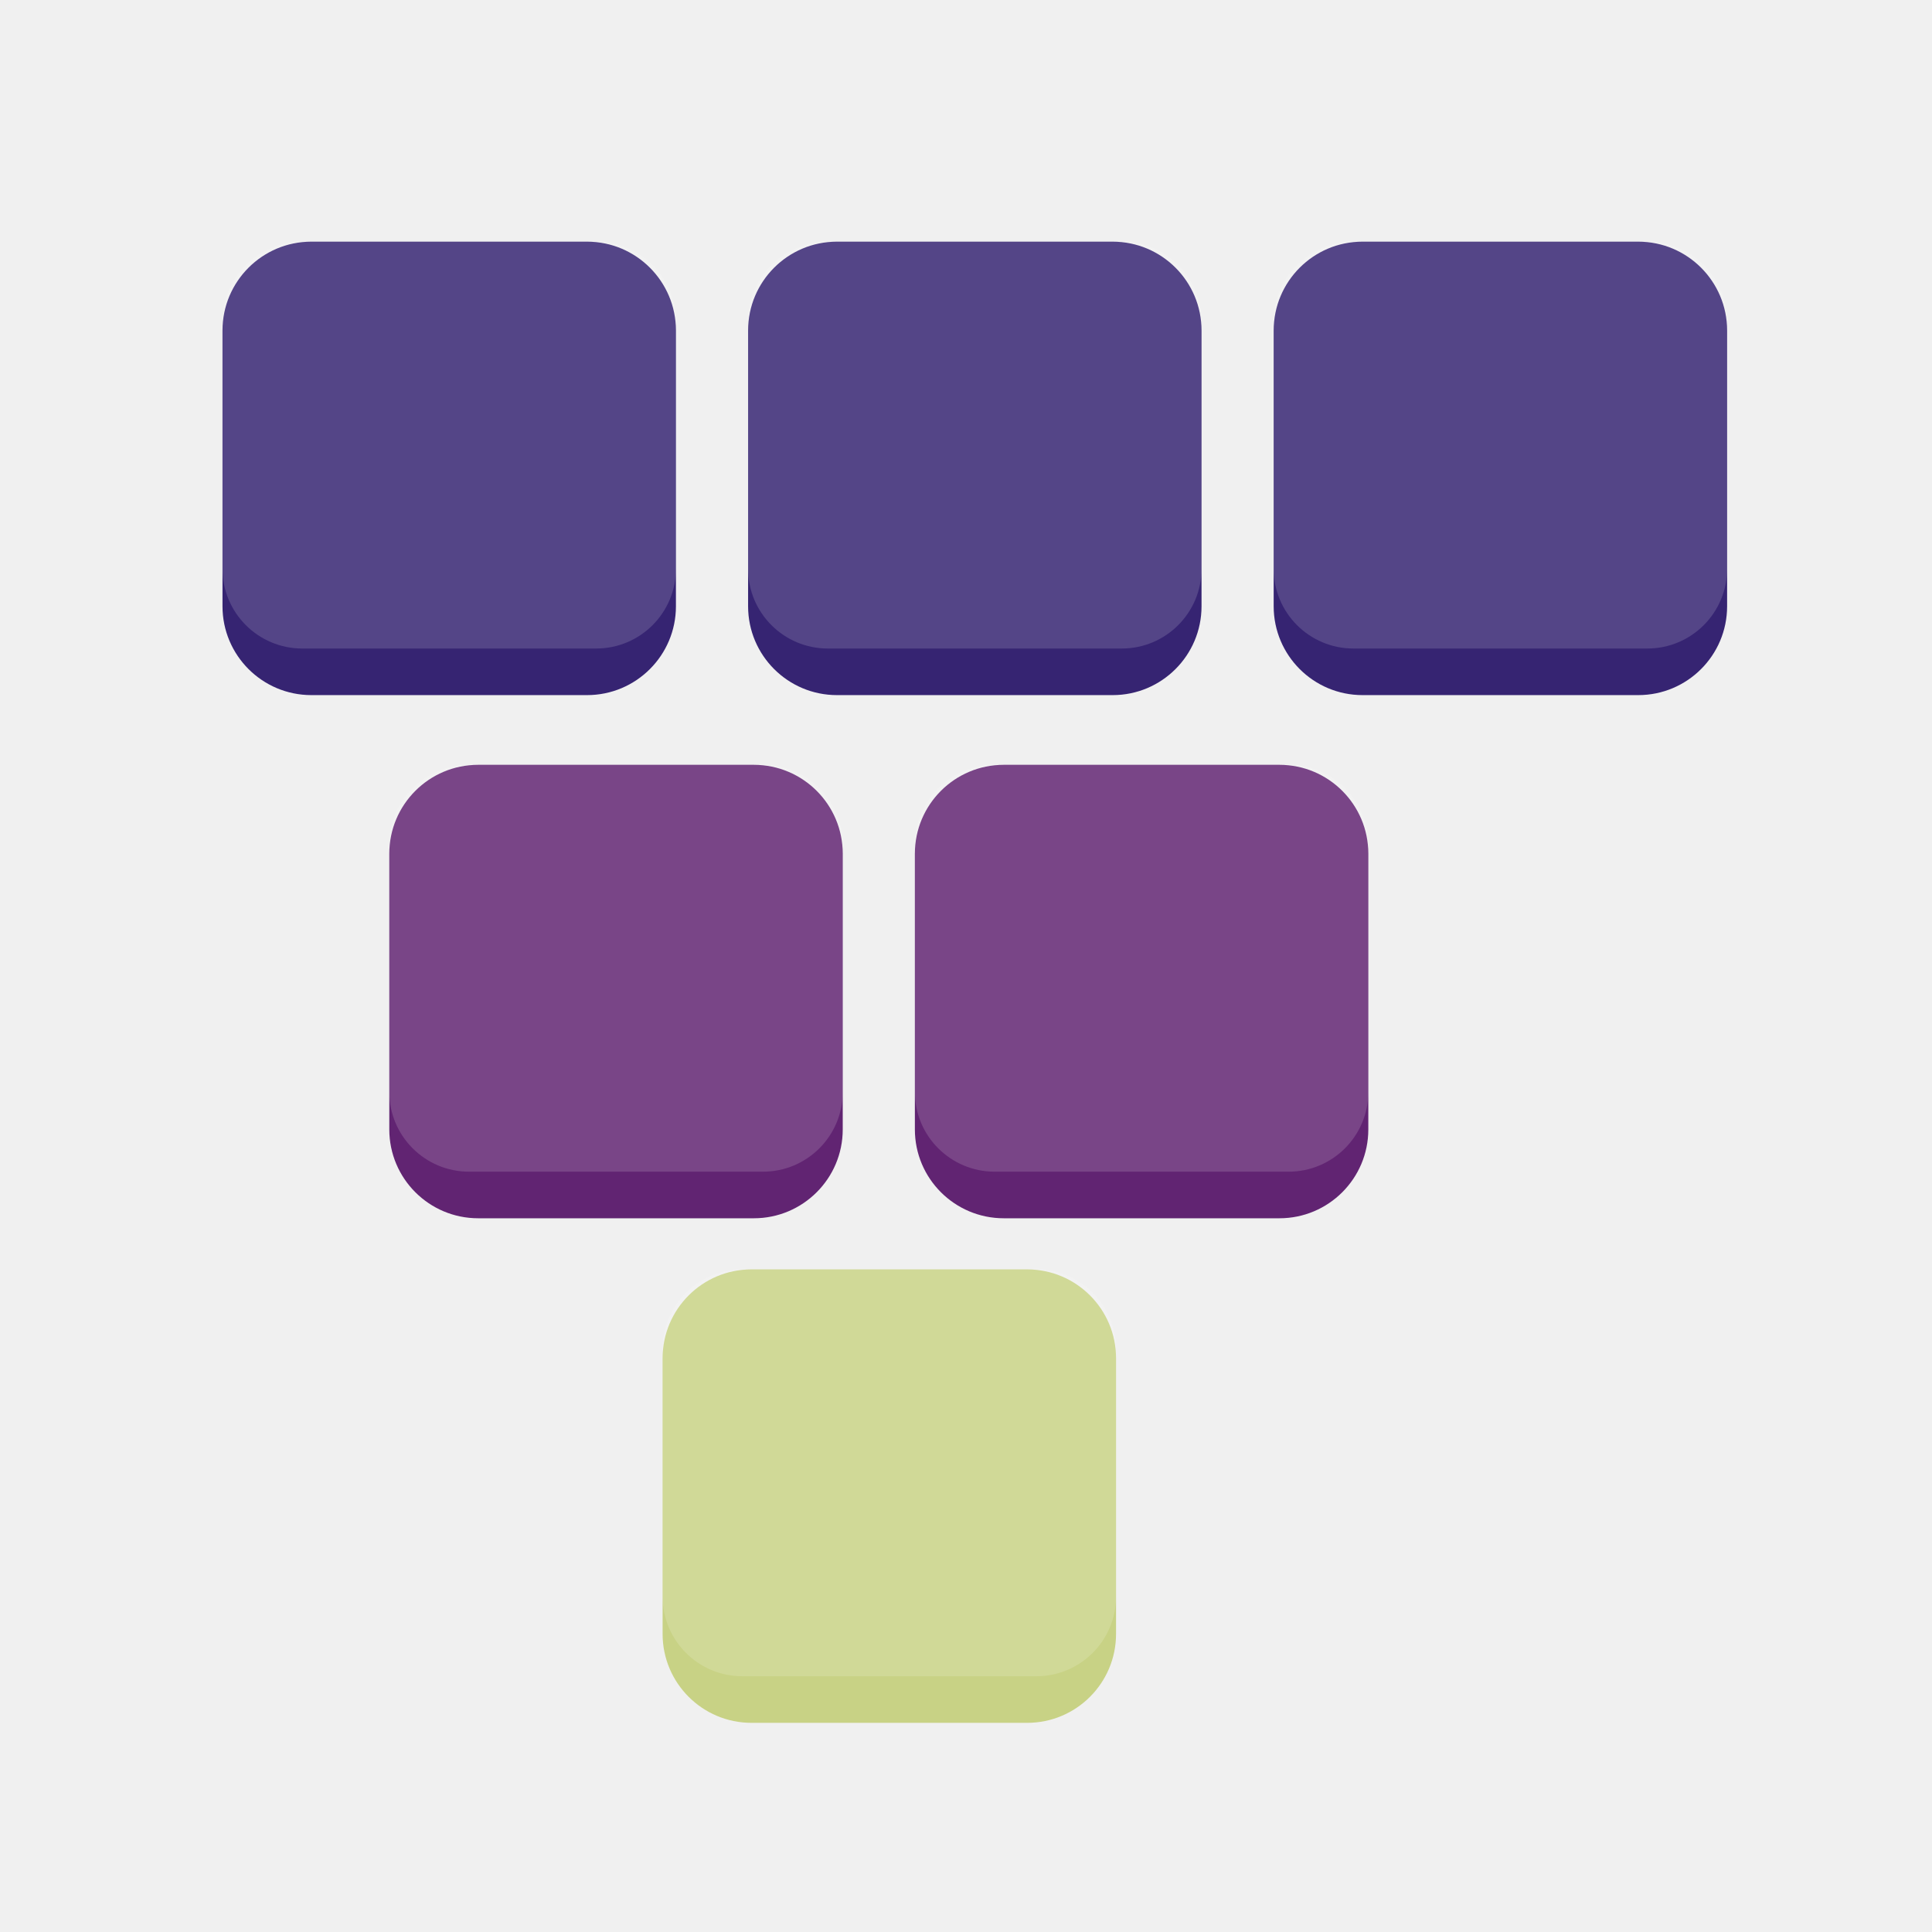
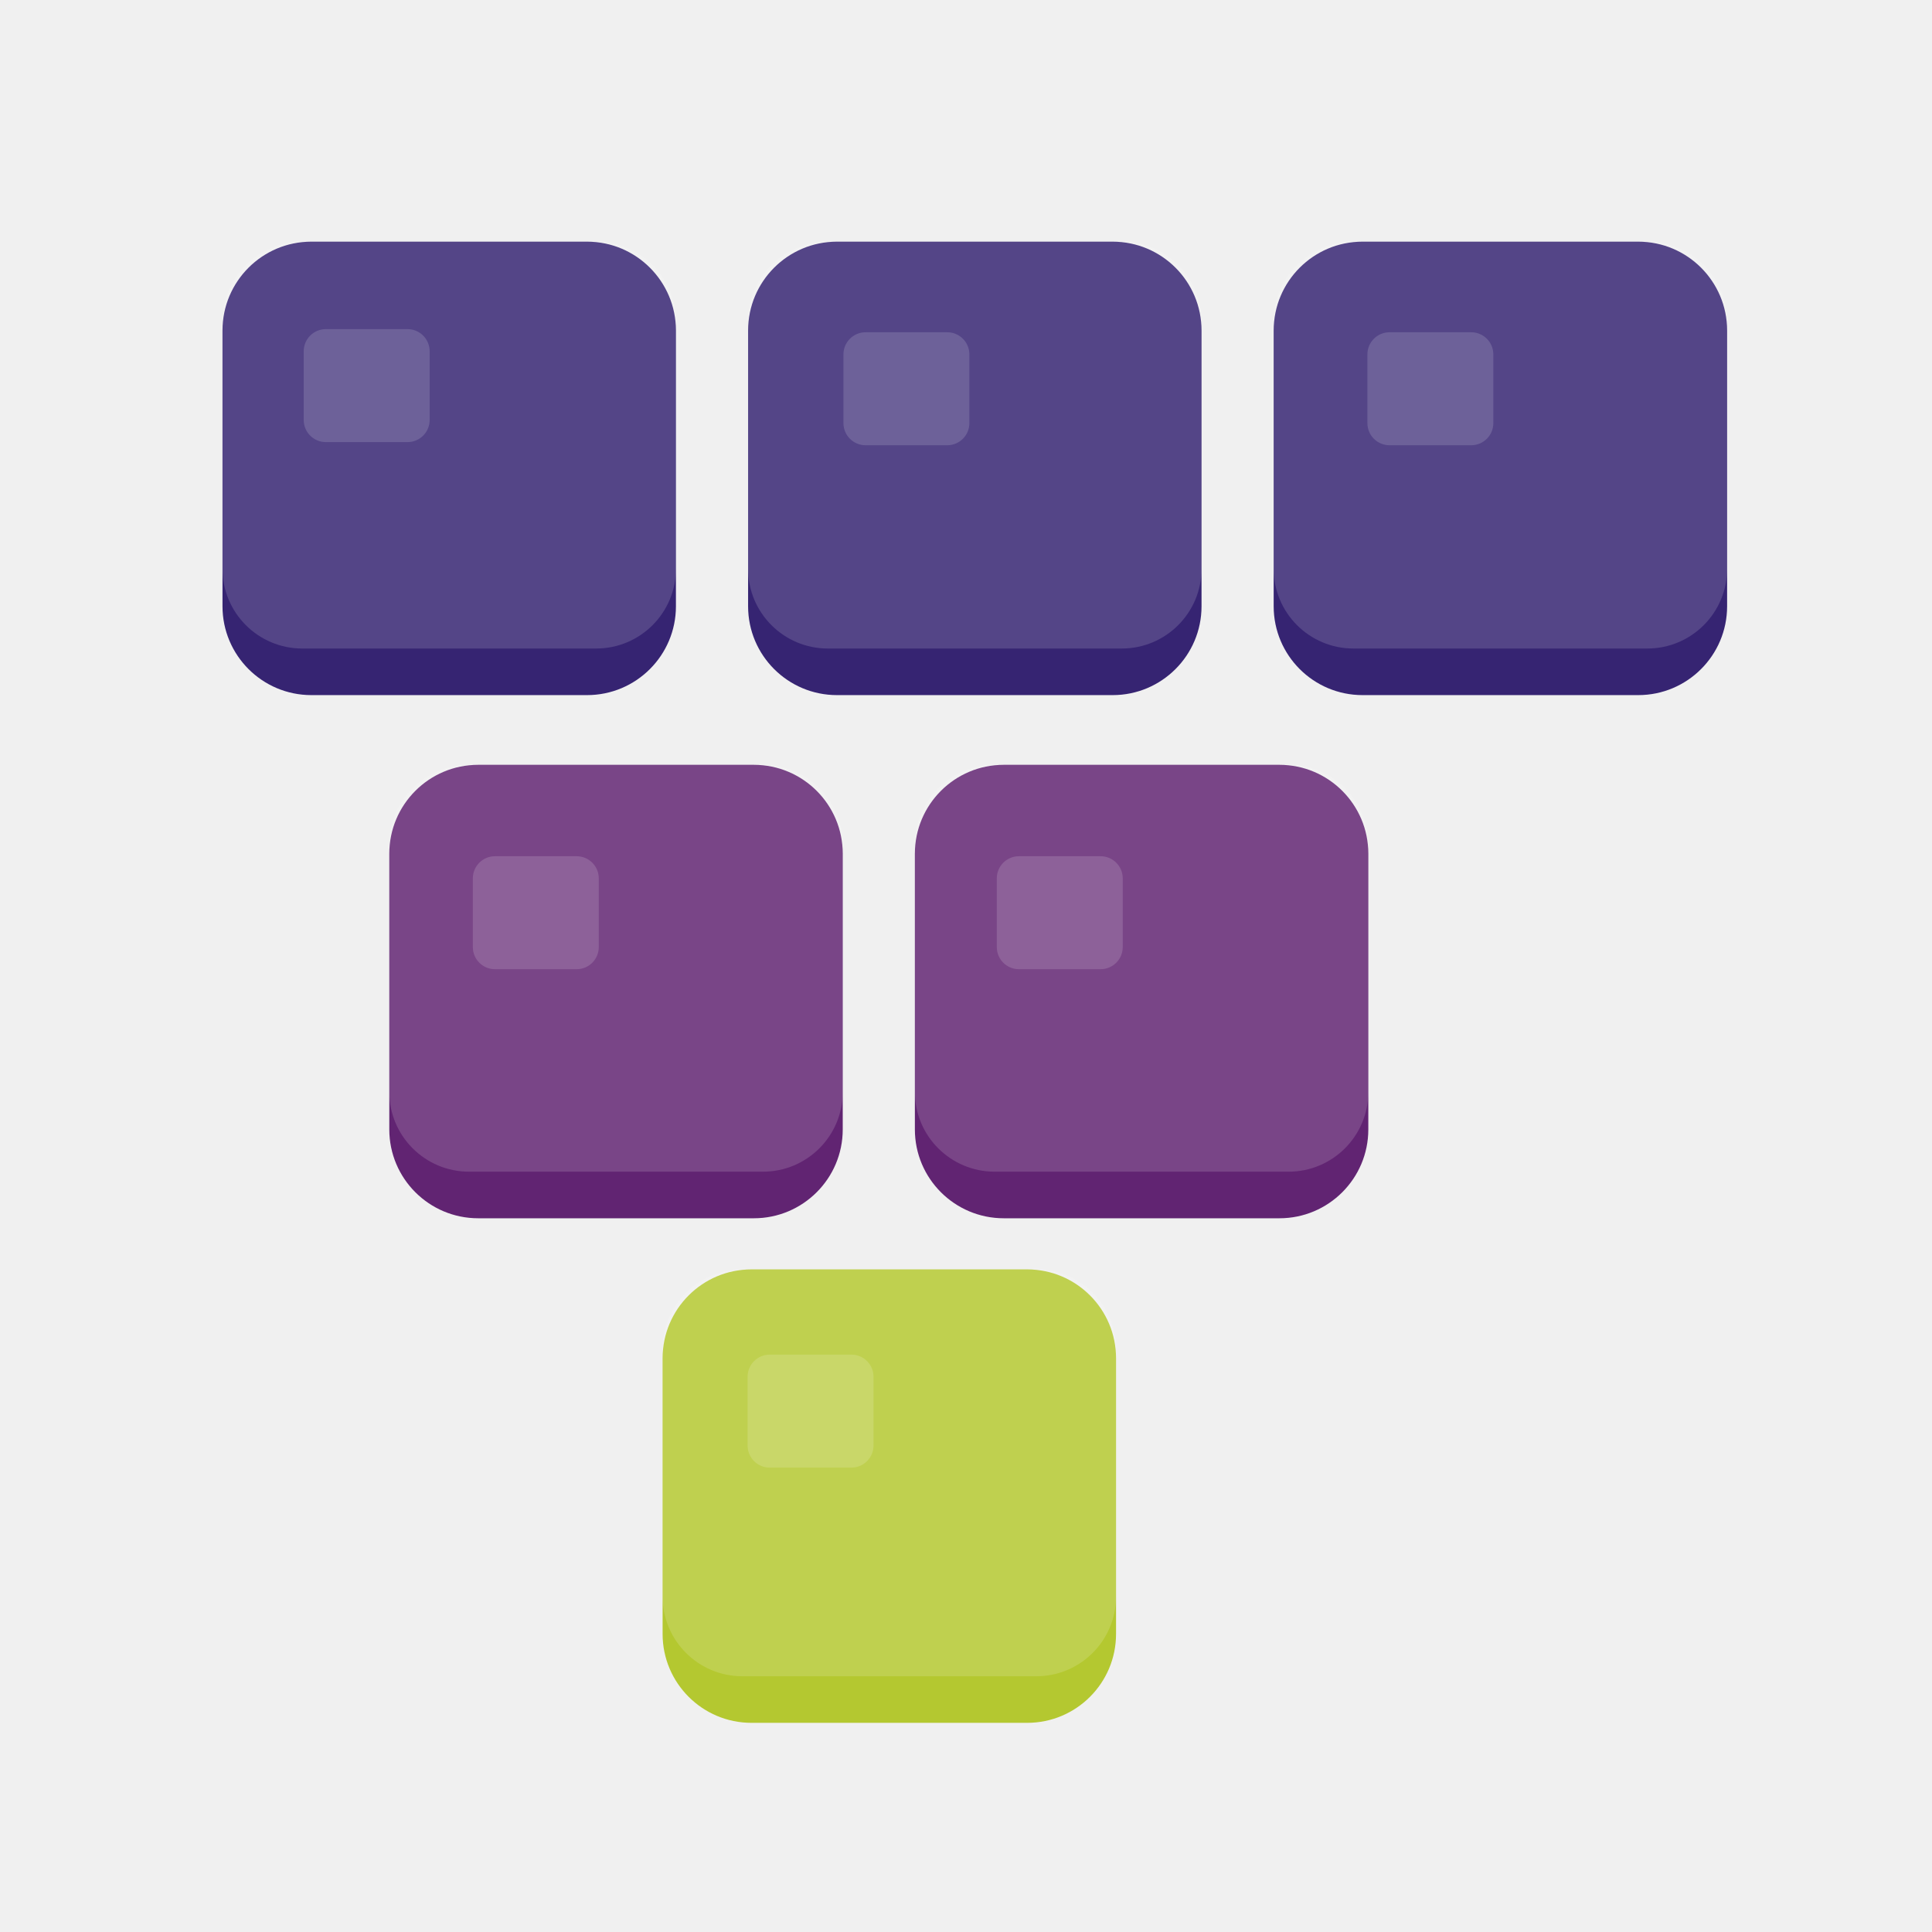
<svg xmlns="http://www.w3.org/2000/svg" width="80mm" height="80mm" viewBox="0 0 80 80" version="1.1" id="svg1">
  <defs id="defs1" />
  <g id="layer1">
    <rect style="fill:#362472;fill-opacity:1;stroke:none;stroke-width:1.3;stroke-linecap:butt;stroke-linejoin:bevel;stroke-miterlimit:0;stroke-dasharray:none;stroke-opacity:0.544" id="rect1" width="18.776" height="18.776" x="9.213" y="10.007" ry="3.68" />
    <rect style="fill:#ffffff;fill-opacity:0.15;stroke:none;stroke-width:1.231;stroke-linecap:butt;stroke-linejoin:bevel;stroke-miterlimit:0;stroke-dasharray:none;stroke-opacity:0.544" id="rect1-35" width="18.776" height="16.847" x="9.213" y="10.007" ry="3.302" />
+     <rect style="fill:#ffffff;fill-opacity:0.15;stroke:none;stroke-width:0.342;stroke-linecap:butt;stroke-linejoin:bevel;stroke-miterlimit:0;stroke-dasharray:none;stroke-opacity:0.544" id="rect1-35-3" width="5.215" height="4.679" x="12.576" y="13.628" ry="0.917" />
    <rect style="fill:#362472;fill-opacity:1;stroke:none;stroke-width:1.3;stroke-linecap:butt;stroke-linejoin:bevel;stroke-miterlimit:0;stroke-dasharray:none;stroke-opacity:0.544" id="rect1-6" width="18.776" height="18.776" x="30.977" y="10.007" ry="3.68" />
    <rect style="fill:#362472;fill-opacity:1;stroke:none;stroke-width:1.3;stroke-linecap:butt;stroke-linejoin:bevel;stroke-miterlimit:0;stroke-dasharray:none;stroke-opacity:0.544" id="rect1-6-9" width="18.776" height="18.776" x="52.74" y="10.007" ry="3.68" />
    <rect style="fill:#612472;fill-opacity:1;stroke:none;stroke-width:1.3;stroke-linecap:butt;stroke-linejoin:bevel;stroke-miterlimit:0;stroke-dasharray:none;stroke-opacity:0.544" id="rect1-1" width="18.776" height="18.776" x="16.12" y="31.67" ry="3.68" />
    <rect style="fill:#612472;fill-opacity:1;stroke:none;stroke-width:1.3;stroke-linecap:butt;stroke-linejoin:bevel;stroke-miterlimit:0;stroke-dasharray:none;stroke-opacity:0.544" id="rect1-3" width="18.776" height="18.776" x="37.883" y="31.67" ry="3.68" />
-     <rect style="fill:#c8d285;fill-opacity:1;stroke:none;stroke-width:1.3;stroke-linecap:butt;stroke-linejoin:bevel;stroke-miterlimit:0;stroke-dasharray:none;stroke-opacity:0.544" id="rect1-9" width="18.776" height="18.776" x="27.437" y="52.563" ry="3.68" />
+     <rect style="fill:#b4c830;fill-opacity:1;stroke:none;stroke-width:1.3;stroke-linecap:butt;stroke-linejoin:bevel;stroke-miterlimit:0;stroke-dasharray:none;stroke-opacity:0.544" id="rect1-9" width="18.776" height="18.776" x="27.437" y="52.563" ry="3.68" />
    <rect style="fill:#ffffff;fill-opacity:0.15;stroke:none;stroke-width:1.231;stroke-linecap:butt;stroke-linejoin:bevel;stroke-miterlimit:0;stroke-dasharray:none;stroke-opacity:0.544" id="rect1-35-2" width="18.776" height="16.847" x="30.977" y="10.007" ry="3.302" />
    <rect style="fill:#ffffff;fill-opacity:0.15;stroke:none;stroke-width:1.231;stroke-linecap:butt;stroke-linejoin:bevel;stroke-miterlimit:0;stroke-dasharray:none;stroke-opacity:0.544" id="rect1-35-2-6" width="18.776" height="16.847" x="52.74" y="10.007" ry="3.302" />
    <rect style="fill:#ffffff;fill-opacity:0.15;stroke:none;stroke-width:1.231;stroke-linecap:butt;stroke-linejoin:bevel;stroke-miterlimit:0;stroke-dasharray:none;stroke-opacity:0.544" id="rect1-35-2-1" width="18.776" height="16.847" x="16.12" y="31.67" ry="3.302" />
    <rect style="fill:#ffffff;fill-opacity:0.15;stroke:none;stroke-width:1.231;stroke-linecap:butt;stroke-linejoin:bevel;stroke-miterlimit:0;stroke-dasharray:none;stroke-opacity:0.544" id="rect1-35-2-0" width="18.776" height="16.847" x="37.883" y="31.67" ry="3.302" />
    <rect style="fill:#ffffff;fill-opacity:0.15;stroke:none;stroke-width:1.231;stroke-linecap:butt;stroke-linejoin:bevel;stroke-miterlimit:0;stroke-dasharray:none;stroke-opacity:0.544" id="rect1-35-2-9" width="18.776" height="16.847" x="27.437" y="52.563" ry="3.302" />
+     <rect style="fill:#ffffff;fill-opacity:0.15;stroke:none;stroke-width:0.342;stroke-linecap:butt;stroke-linejoin:bevel;stroke-miterlimit:0;stroke-dasharray:none;stroke-opacity:0.544" id="rect1-35-3-29" width="5.215" height="4.679" x="30.956" y="56.092" ry="0.917" />
+     <rect style="fill:#ffffff;fill-opacity:0.15;stroke:none;stroke-width:0.342;stroke-linecap:butt;stroke-linejoin:bevel;stroke-miterlimit:0;stroke-dasharray:none;stroke-opacity:0.544" id="rect1-35-3-7" width="5.215" height="4.679" x="34.925" y="13.758" ry="0.917" />
+     <rect style="fill:#ffffff;fill-opacity:0.15;stroke:none;stroke-width:0.342;stroke-linecap:butt;stroke-linejoin:bevel;stroke-miterlimit:0;stroke-dasharray:none;stroke-opacity:0.544" id="rect1-35-3-7-3" width="5.215" height="4.679" x="56.621" y="13.758" ry="0.917" />
+     <rect style="fill:#ffffff;fill-opacity:0.15;stroke:none;stroke-width:0.342;stroke-linecap:butt;stroke-linejoin:bevel;stroke-miterlimit:0;stroke-dasharray:none;stroke-opacity:0.544" id="rect1-35-3-7-32" width="5.215" height="4.679" x="19.579" y="35.454" ry="0.917" />
+     <rect style="fill:#ffffff;fill-opacity:0.15;stroke:none;stroke-width:0.342;stroke-linecap:butt;stroke-linejoin:bevel;stroke-miterlimit:0;stroke-dasharray:none;stroke-opacity:0.544" id="rect1-35-3-7-32-5" width="5.215" height="4.679" x="41.275" y="35.454" ry="0.917" />
  </g>
</svg>
